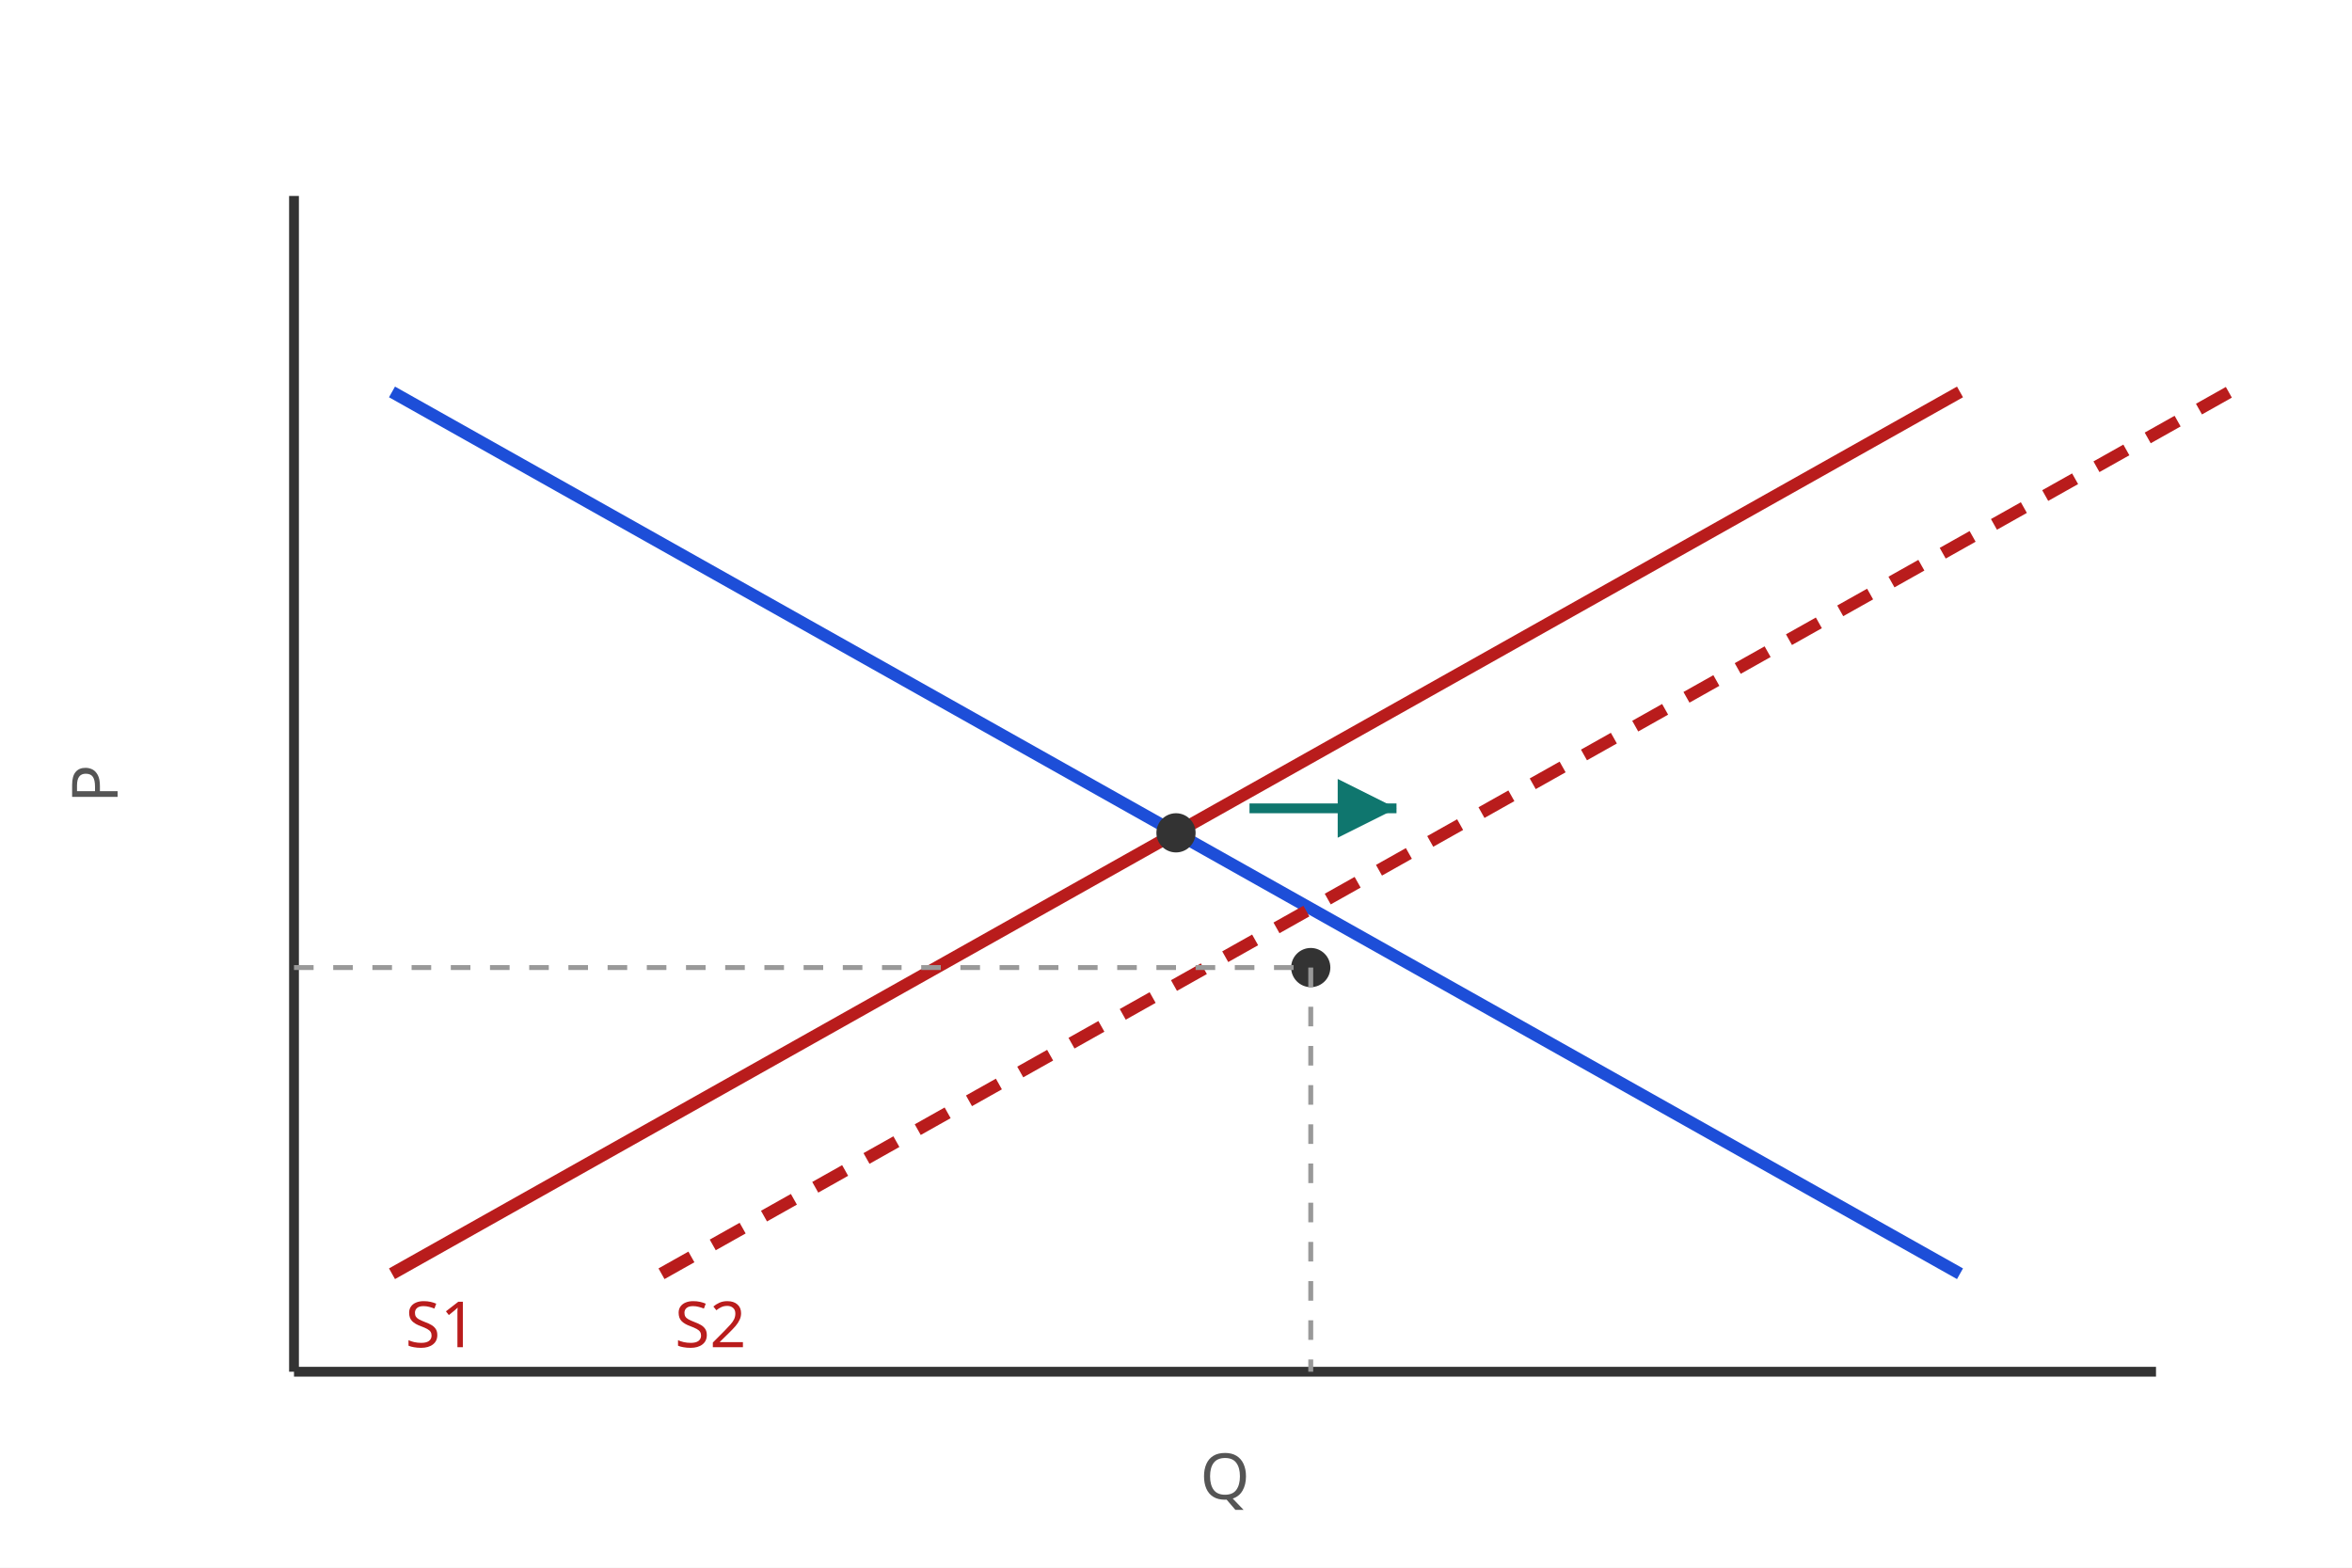
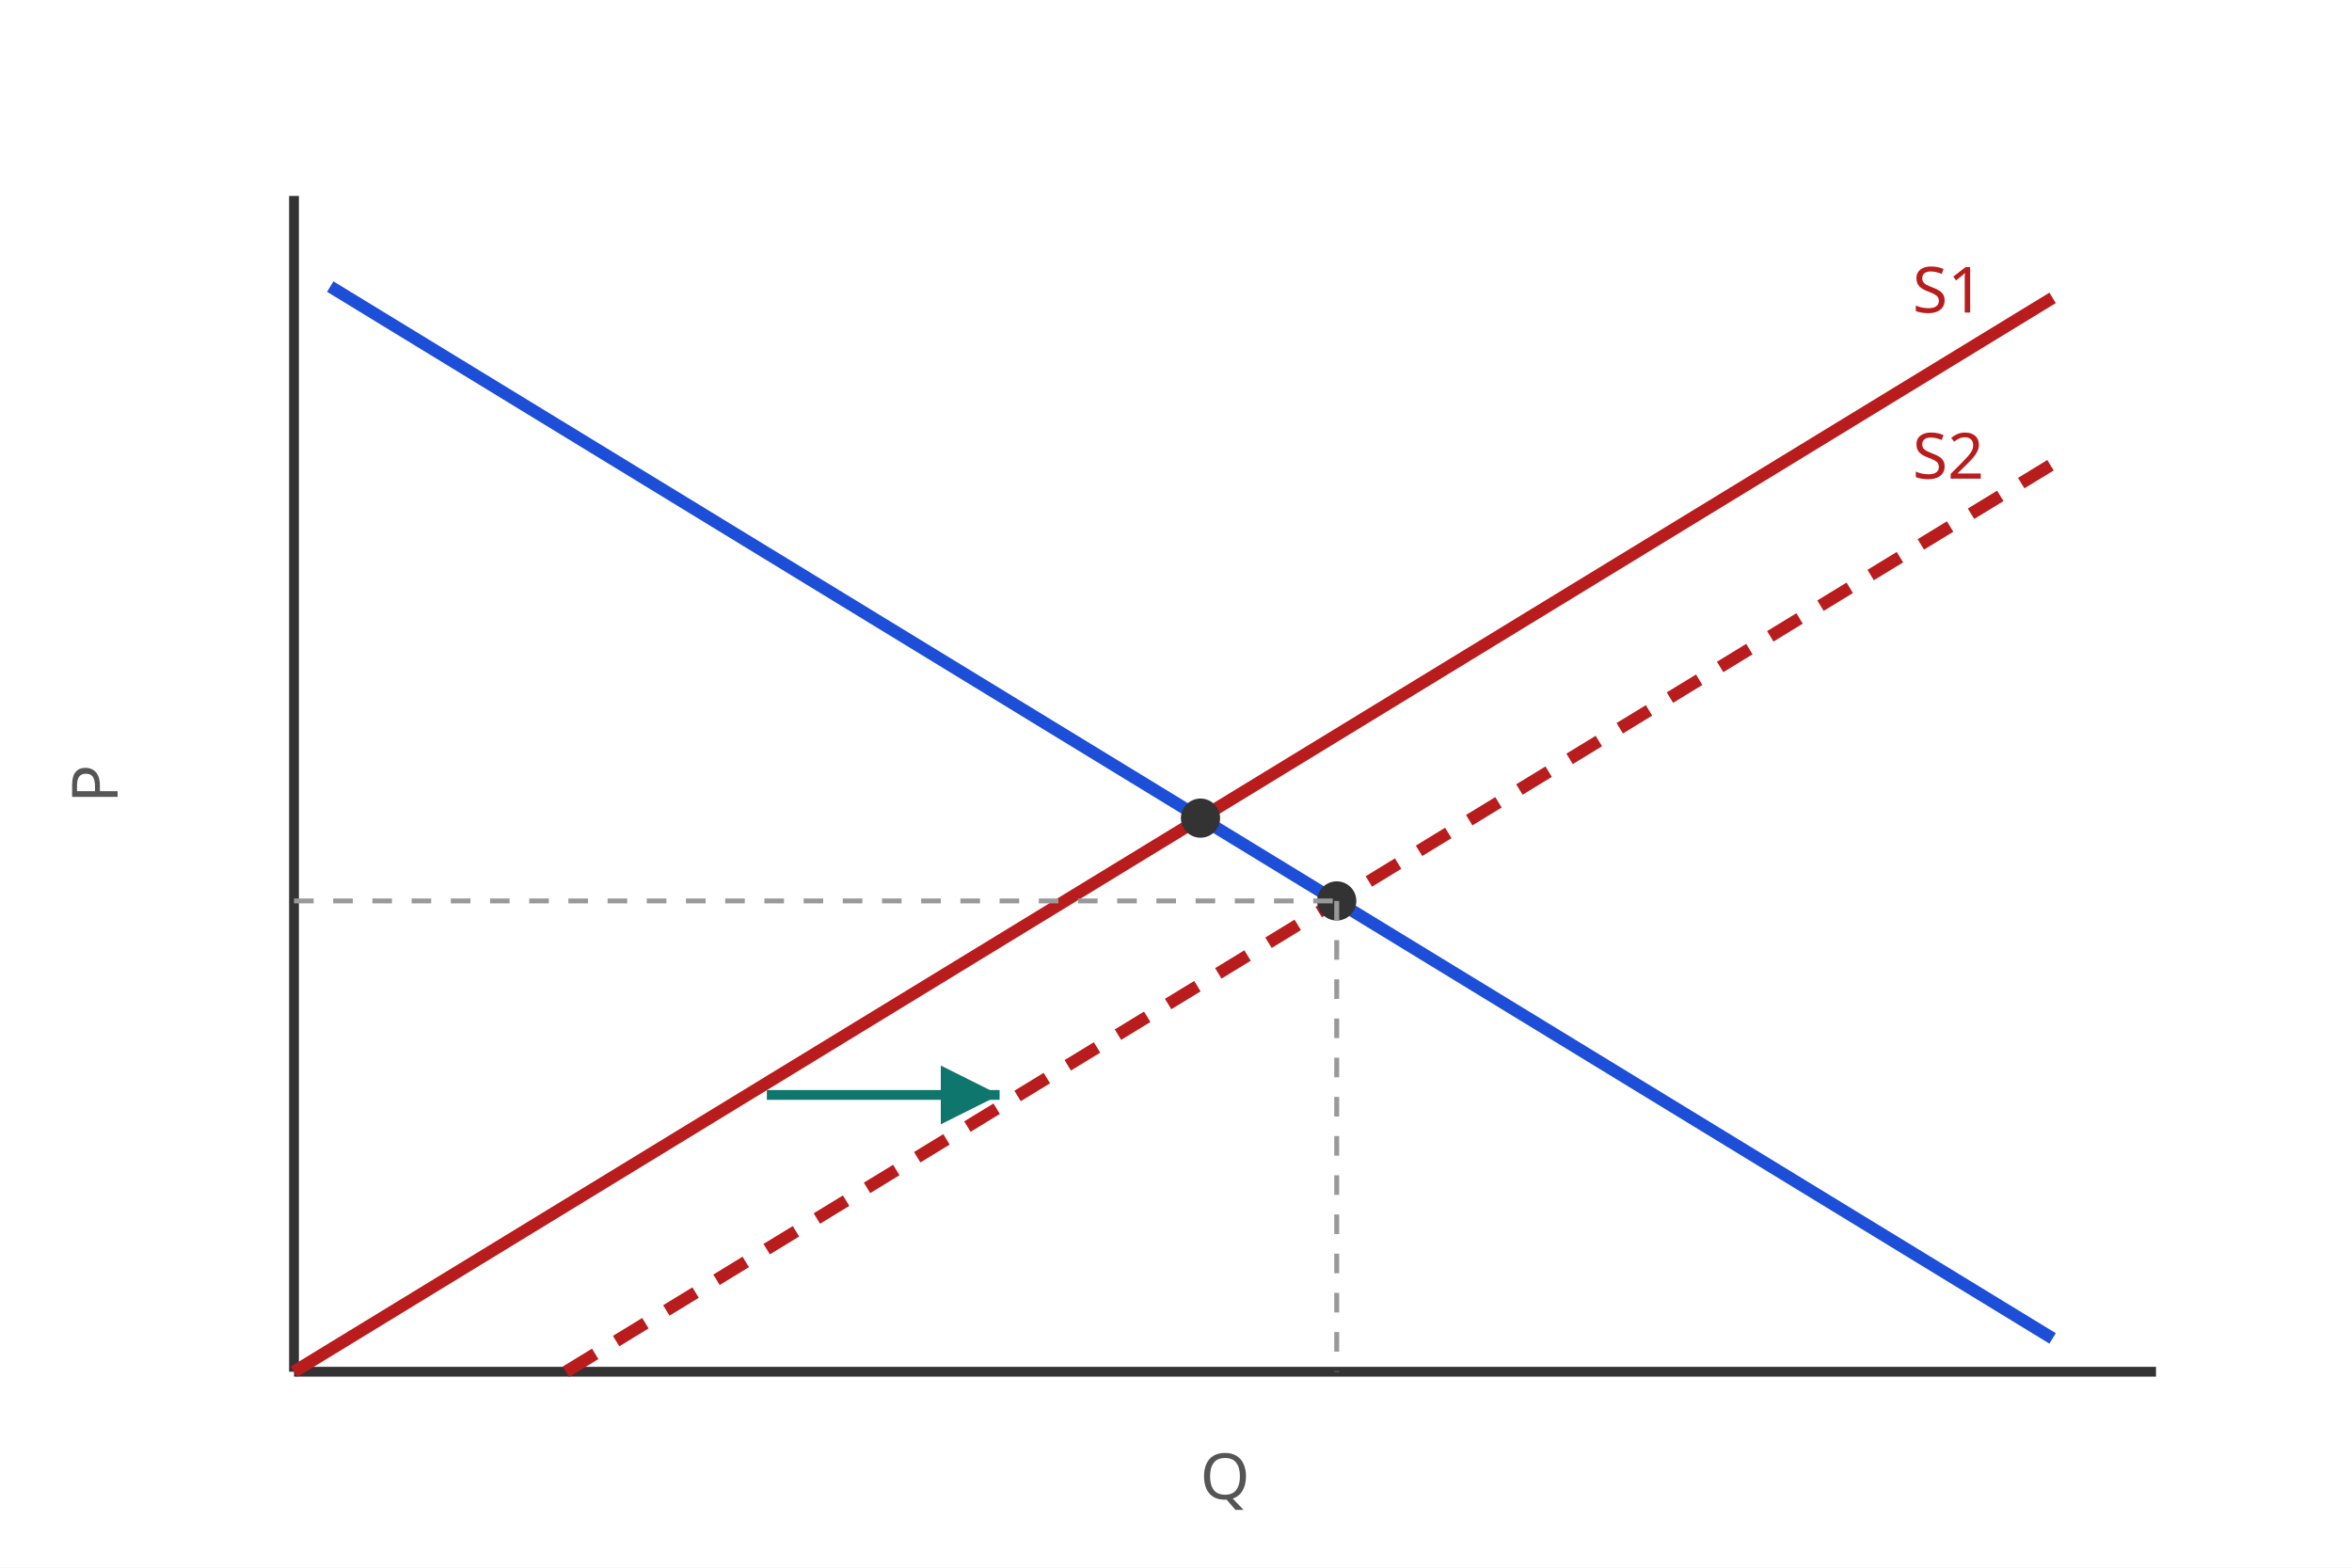
<svg xmlns="http://www.w3.org/2000/svg" viewBox="0 0 480 320">
  <rect width="480" height="320" fill="#ffffff" />
  <line x1="60" y1="280" x2="60" y2="40" stroke="#333" stroke-width="2" />
  <line x1="60" y1="280" x2="440" y2="280" stroke="#333" stroke-width="2" />
  <text x="250" y="306" font-family="sans-serif" font-size="13" fill="#555" text-anchor="middle">Q</text>
  <text x="24" y="160" font-family="sans-serif" font-size="13" fill="#555" text-anchor="middle" transform="rotate(-90 24 160)">P</text>
-   <line x1="80" y1="80" x2="400" y2="260" stroke="#1d4ed8" stroke-width="2.5" />
-   <line x1="80" y1="260" x2="400" y2="80" stroke="#b91c1c" stroke-width="2.5" />
-   <line x1="135" y1="260" x2="455" y2="80" stroke="#b91c1c" stroke-width="2.5" stroke-dasharray="7 5" />
+   <line x1="67.4" y1="58.5" x2="418.9" y2="273.2" stroke="#1d4ed8" stroke-width="2.5" />
+   <line x1="60.0" y1="280.0" x2="418.9" y2="60.8" stroke="#b91c1c" stroke-width="2.5" />
+   <line x1="115.5" y1="280.0" x2="418.9" y2="94.7" stroke="#b91c1c" stroke-width="2.5" stroke-dasharray="7 5" />
  <defs>
-     <marker id="ah420" markerWidth="8" markerHeight="8" refX="6" refY="3" orient="auto">
+     <marker id="ah380.0" markerWidth="8" markerHeight="8" refX="6" refY="3" orient="auto">
      <path d="M0,0 L6,3 L0,6 z" fill="#0f766e" />
    </marker>
  </defs>
-   <line x1="255" y1="165" x2="285" y2="165" stroke="#0f766e" stroke-width="2" marker-end="url(#ah420)" />
-   <circle cx="240.0" cy="170.0" r="4" fill="#333" />
-   <circle cx="267.5" cy="197.5" r="4" fill="#333" />
-   <line x1="60" y1="197.5" x2="267.5" y2="197.5" stroke="#999" stroke-width="1" stroke-dasharray="4 4" />
-   <line x1="267.5" y1="197.5" x2="267.5" y2="280" stroke="#999" stroke-width="1" stroke-dasharray="4 4" />
-   <text x="90" y="275" font-family="sans-serif" font-size="13" fill="#b91c1c" text-anchor="middle">S1</text>
-   <text x="145" y="275" font-family="sans-serif" font-size="13" fill="#b91c1c" text-anchor="middle">S2</text>
+   <line x1="156.5" y1="223.5" x2="204.0" y2="223.5" stroke="#0f766e" stroke-width="2" marker-end="url(#ah380.0)" />
+   <circle cx="245.0" cy="167.0" r="4" fill="#333" />
+   <circle cx="272.8" cy="183.9" r="4" fill="#333" />
+   <line x1="60" y1="183.9" x2="272.8" y2="183.9" stroke="#999" stroke-width="1" stroke-dasharray="4 4" />
+   <line x1="272.8" y1="183.9" x2="272.8" y2="280" stroke="#999" stroke-width="1" stroke-dasharray="4 4" />
+   <text x="404.9" y="63.8" font-family="sans-serif" font-size="13" fill="#b91c1c" text-anchor="end">S1</text>
+   <text x="404.9" y="97.7" font-family="sans-serif" font-size="13" fill="#b91c1c" text-anchor="end">S2</text>
</svg>
